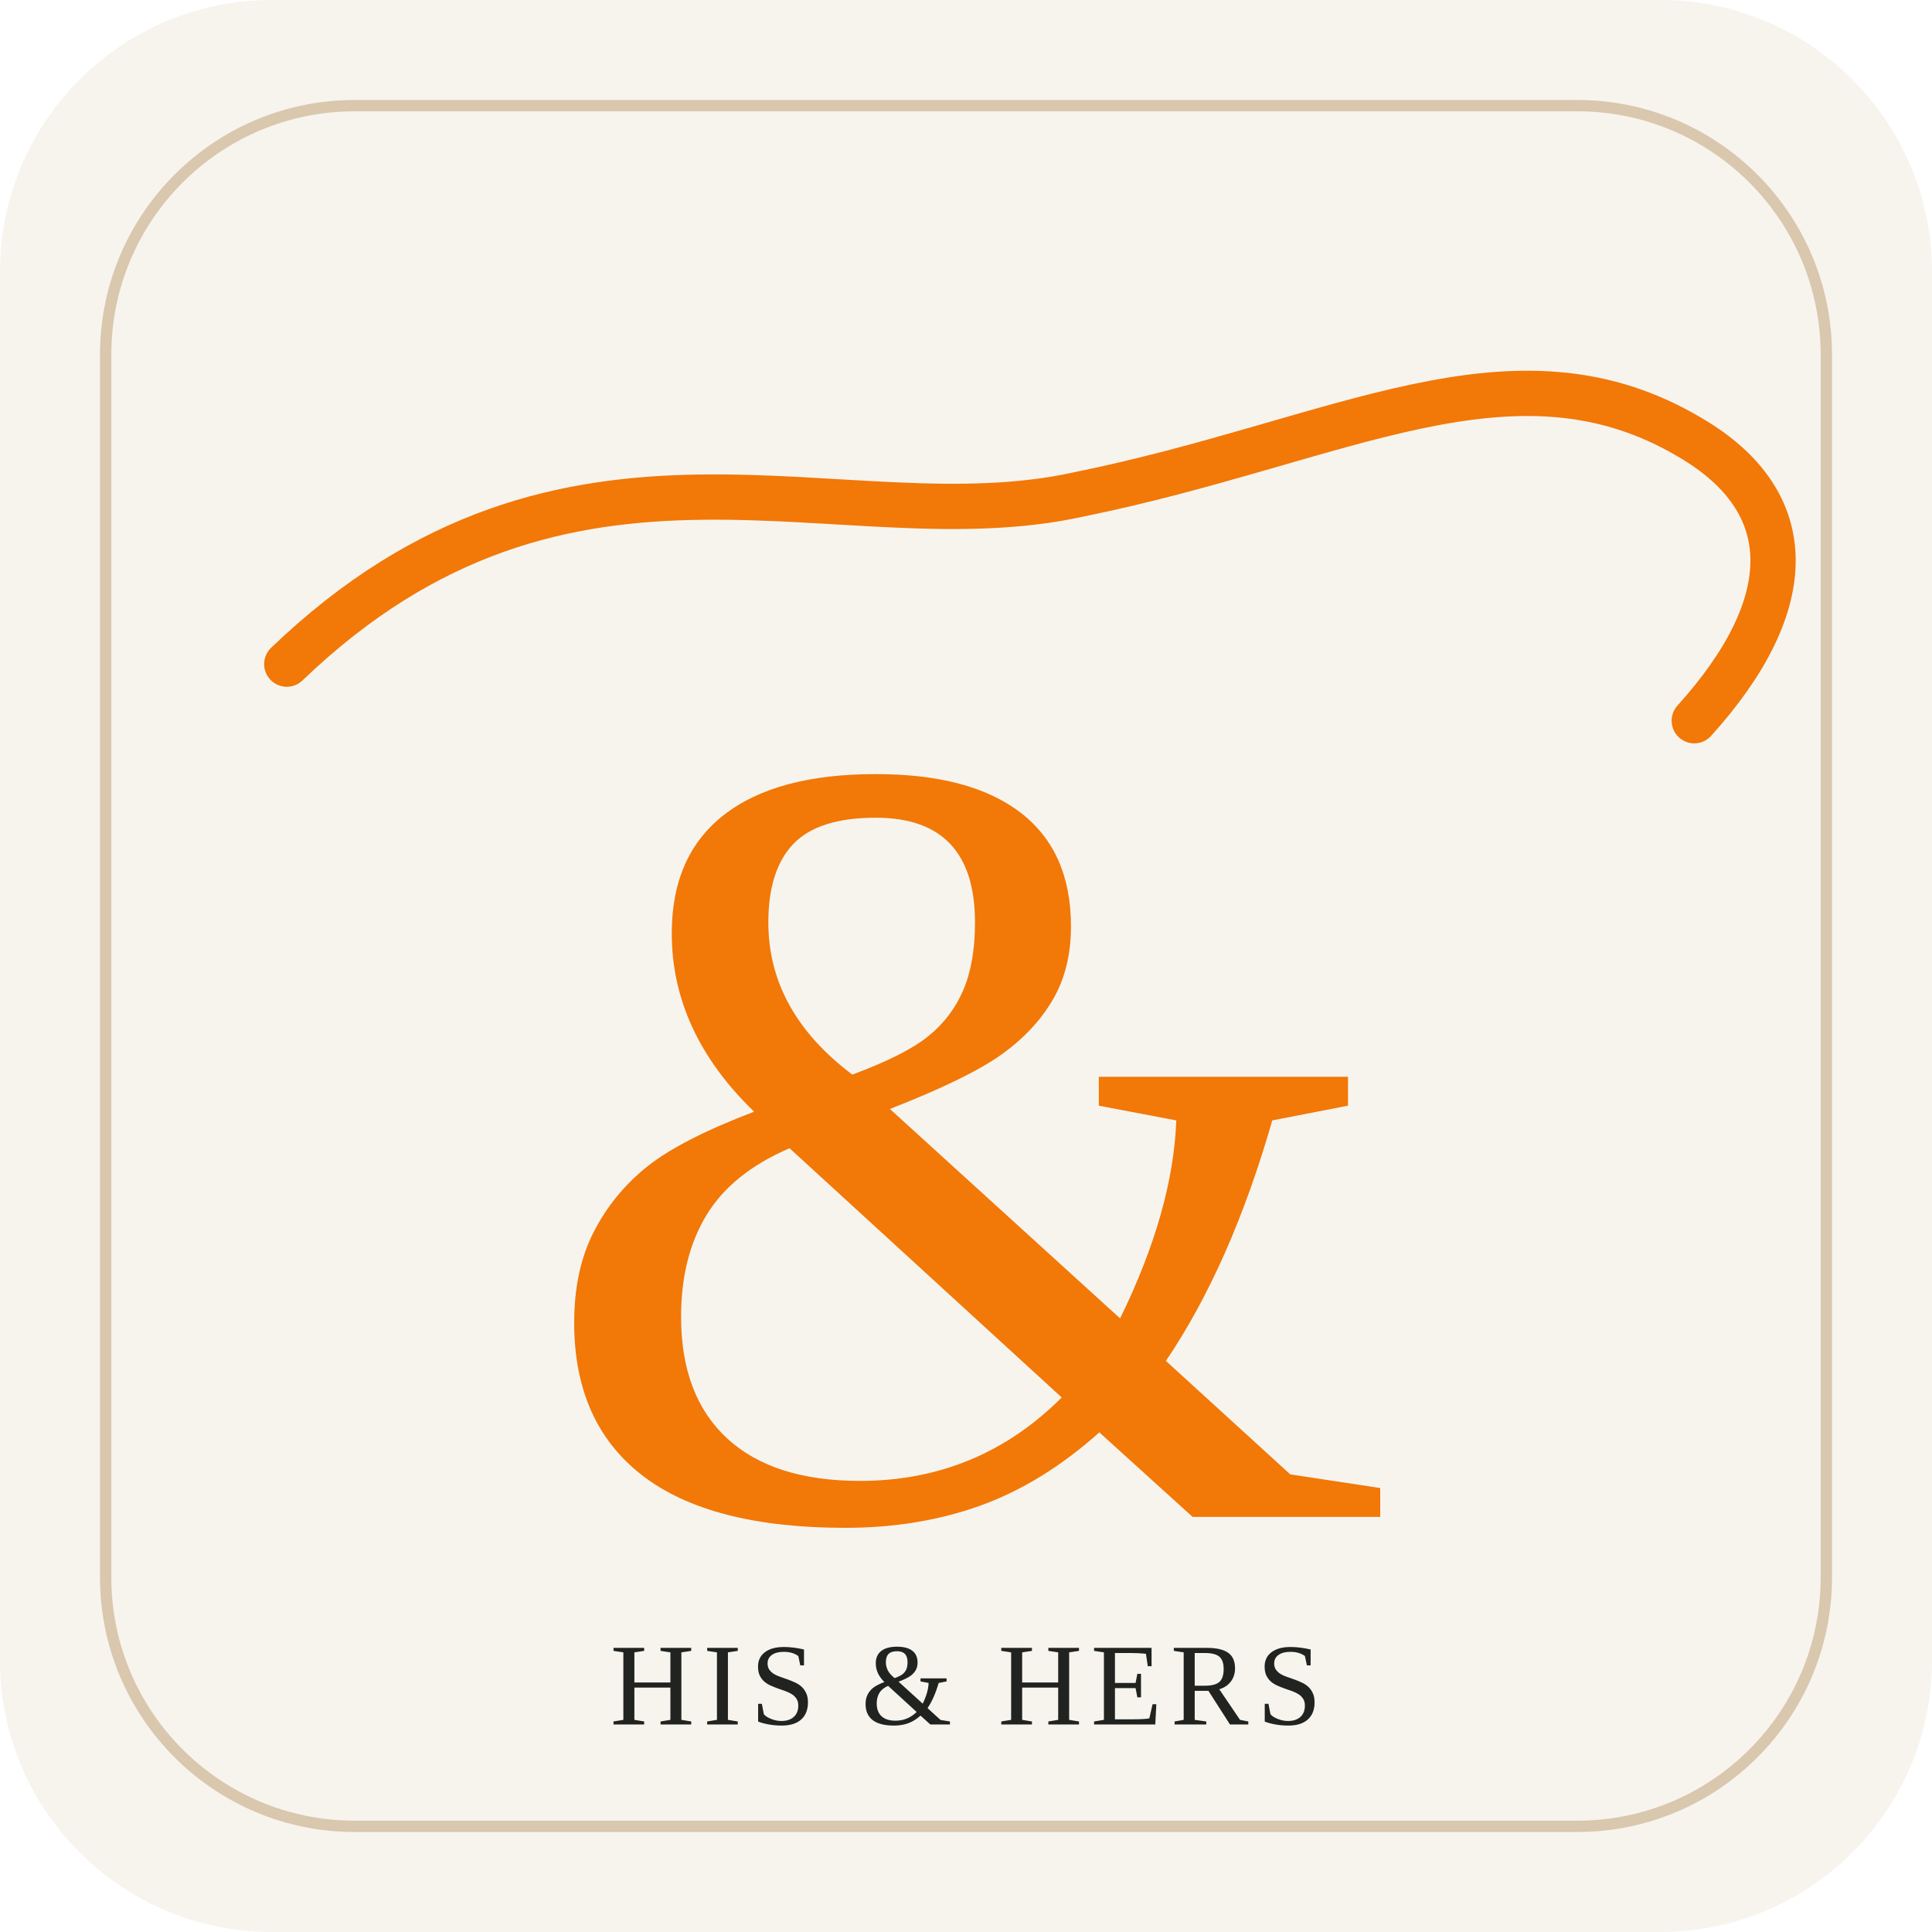
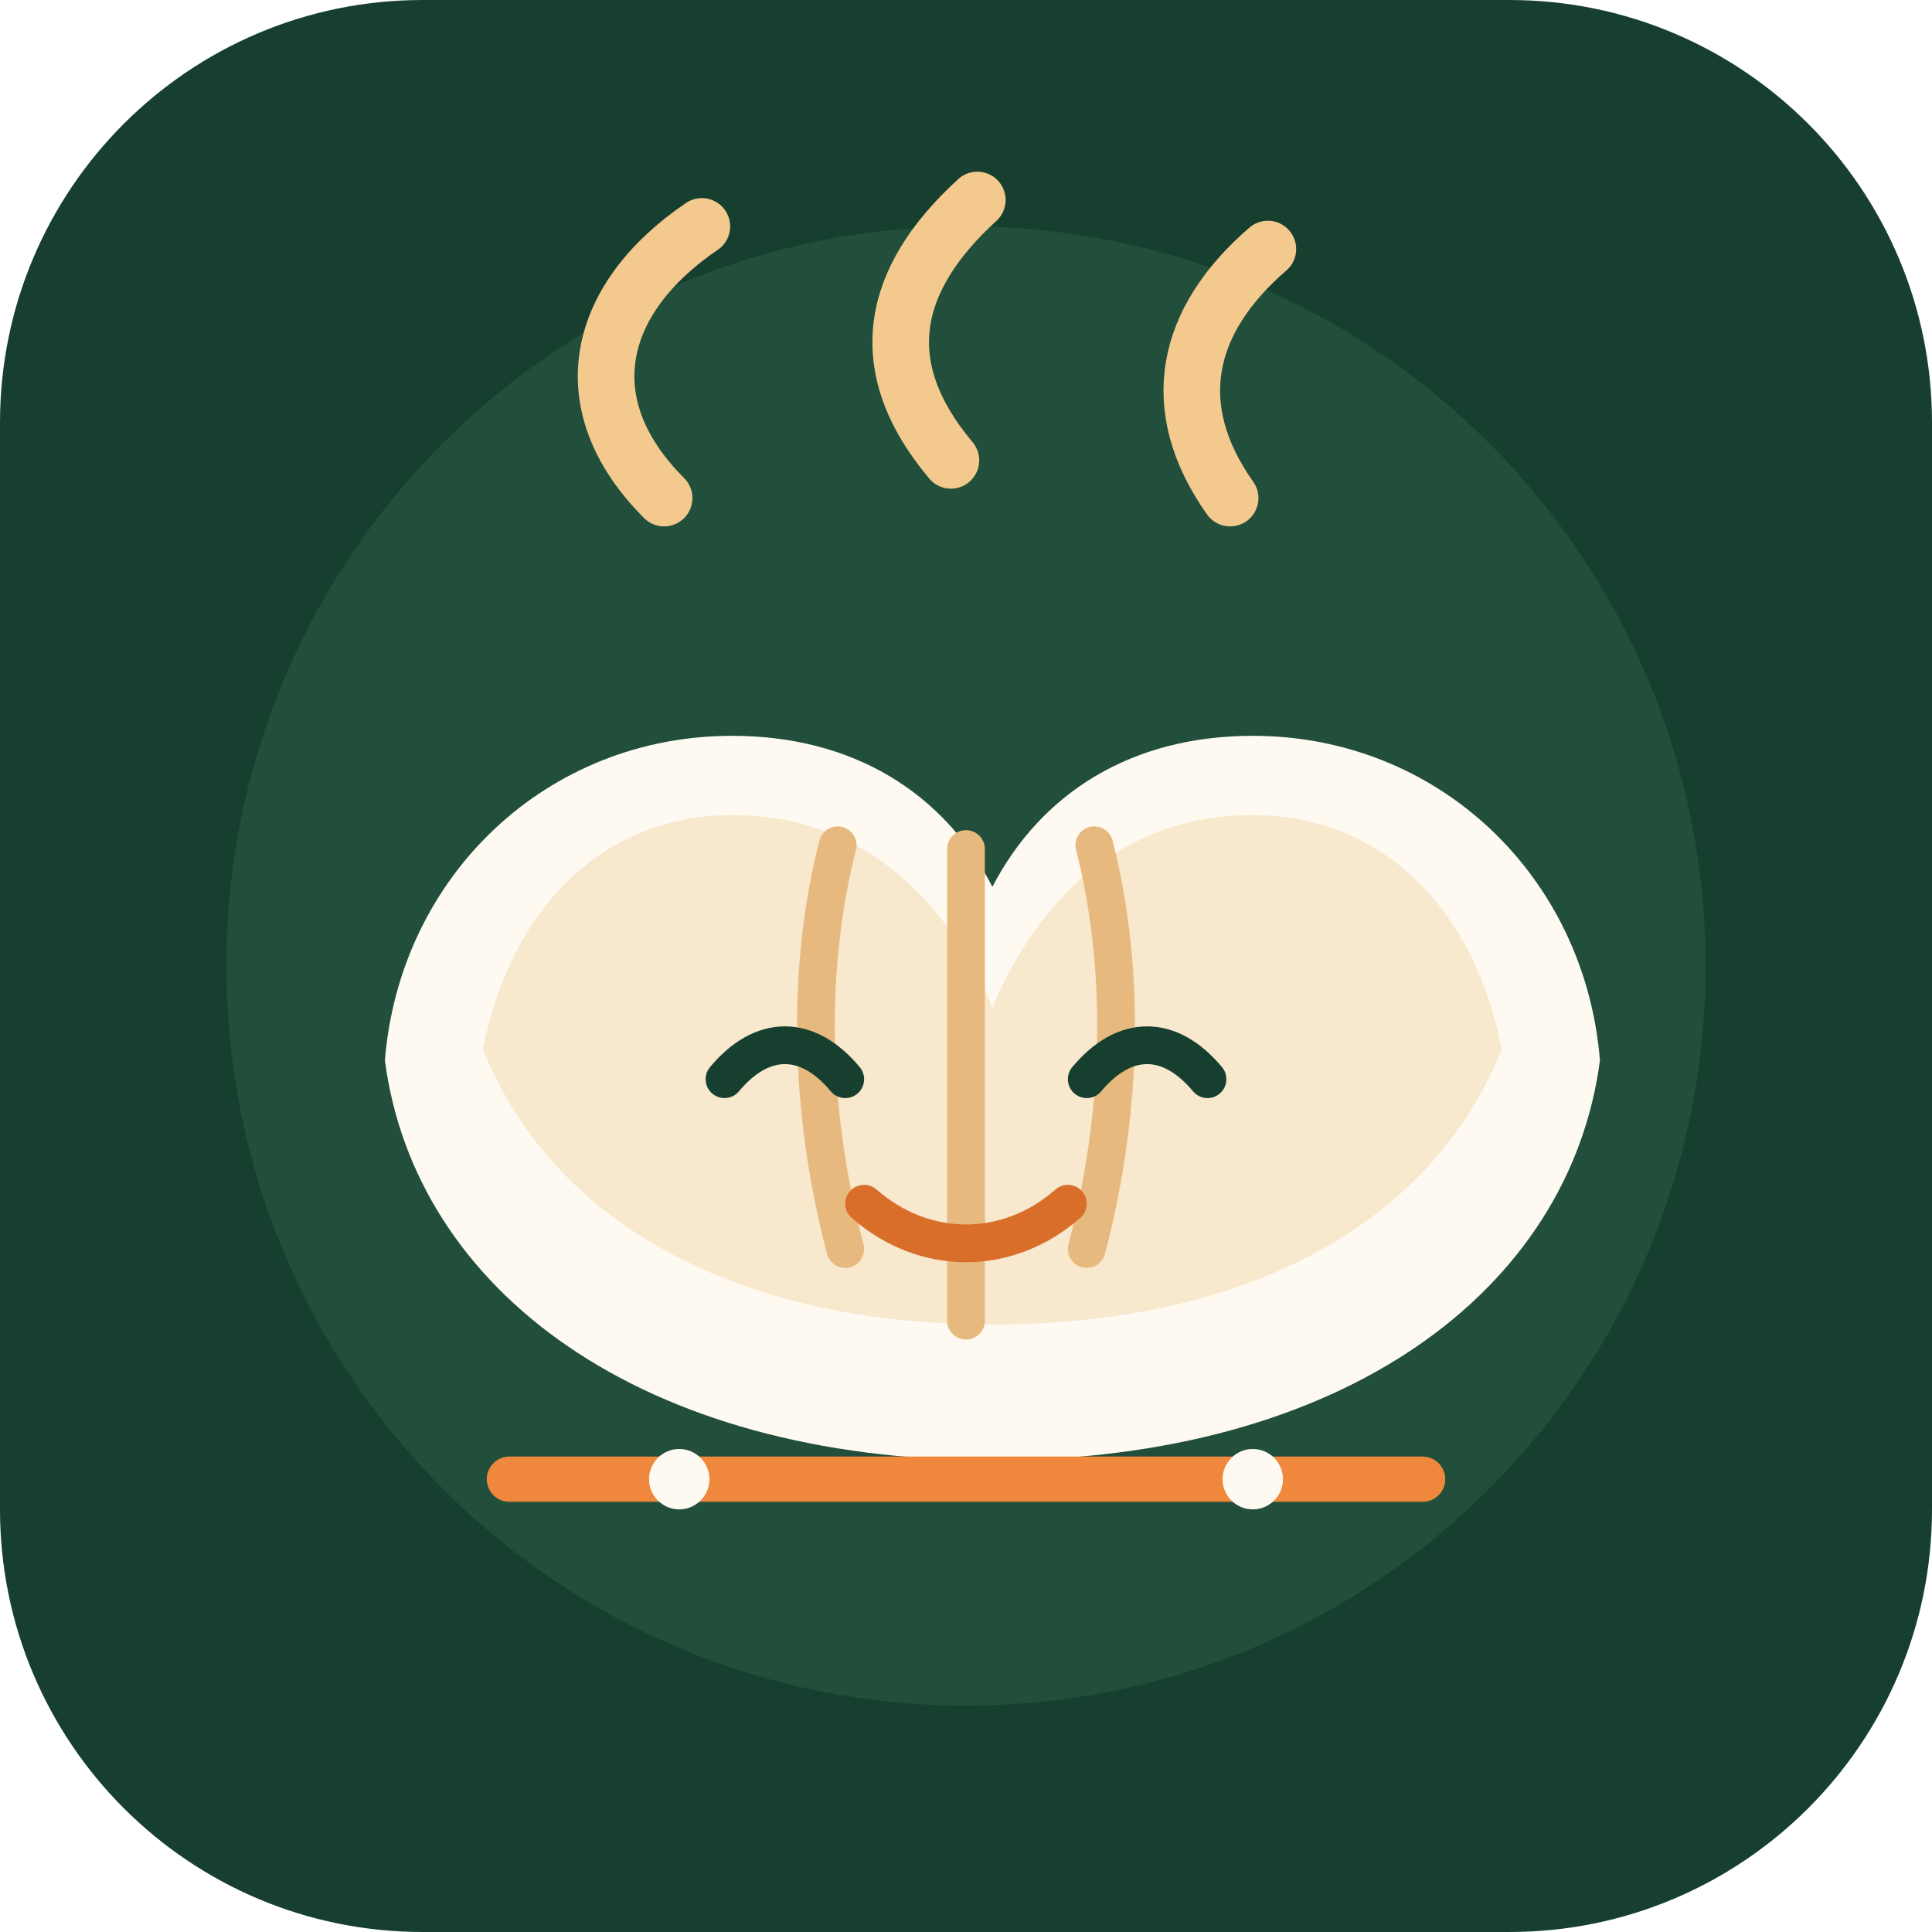
- <svg xmlns="http://www.w3.org/2000/svg" viewBox="0 0 512 512" role="img" aria-label="His and Hers Mart app icon">
-   <rect width="512" height="512" rx="72" fill="#F7F4EE" />
-   <rect x="28" y="28" width="456" height="456" rx="66" fill="none" stroke="#D9C7AE" stroke-width="3" />
-   <path d="M76 176 C151 104 223 145 286 131 C355 117 401 88 448 116 C477 133 477 160 449 191" fill="none" stroke="#F27808" stroke-width="12" stroke-linecap="round" />
-   <text x="256" y="402" text-anchor="middle" font-family="Georgia, 'Times New Roman', serif" font-size="296" fill="#F27808">&amp;</text>
-   <text x="256" y="457" text-anchor="middle" font-family="Georgia, 'Times New Roman', serif" font-size="31" letter-spacing="2.2" fill="#20231F">HIS  &amp;  HERS</text>
+ <svg xmlns="http://www.w3.org/2000/svg" viewBox="0 0 512 512" role="img" aria-label="Cloud Momos app icon">
+   <rect width="512" height="512" rx="112" fill="#173f30" />
+   <circle cx="256" cy="256" r="196" fill="#214f3b" />
+   <path d="M176 132c-25-25-18-53 10-72M252 122c-21-25-16-48 7-69M326 132c-17-24-12-47 10-66" fill="none" stroke="#f4c98d" stroke-width="15" stroke-linecap="round" />
+   <path d="M102 281c4-49 43-86 92-86 32 0 56 15 69 40 13-25 37-40 69-40 49 0 88 37 92 86-8 61-68 106-161 106S110 342 102 281Z" fill="#fffaf1" />
+   <path d="M128 278c8-40 34-62 66-62 31 0 55 18 69 51 14-33 38-51 69-51 32 0 58 22 66 62-17 43-63 73-135 73s-118-30-135-73Z" fill="#f7e8ce" />
+   <path d="M256 225v125M222 224c-8 31-8 69 2 107M290 224c8 31 8 69-2 107" fill="none" stroke="#e7b97e" stroke-width="10" stroke-linecap="round" />
+   <path d="M192 286c10-12 22-12 32 0M288 286c10-12 22-12 32 0" fill="none" stroke="#173f30" stroke-width="10" stroke-linecap="round" />
+   <path d="M229 319c16 14 38 14 54 0" fill="none" stroke="#d96e2b" stroke-width="10" stroke-linecap="round" />
+   <path d="M135 392h242" stroke="#ef873d" stroke-width="12" stroke-linecap="round" />
+   <circle cx="180" cy="392" r="8" fill="#fffaf1" />
+   <circle cx="332" cy="392" r="8" fill="#fffaf1" />
</svg>
